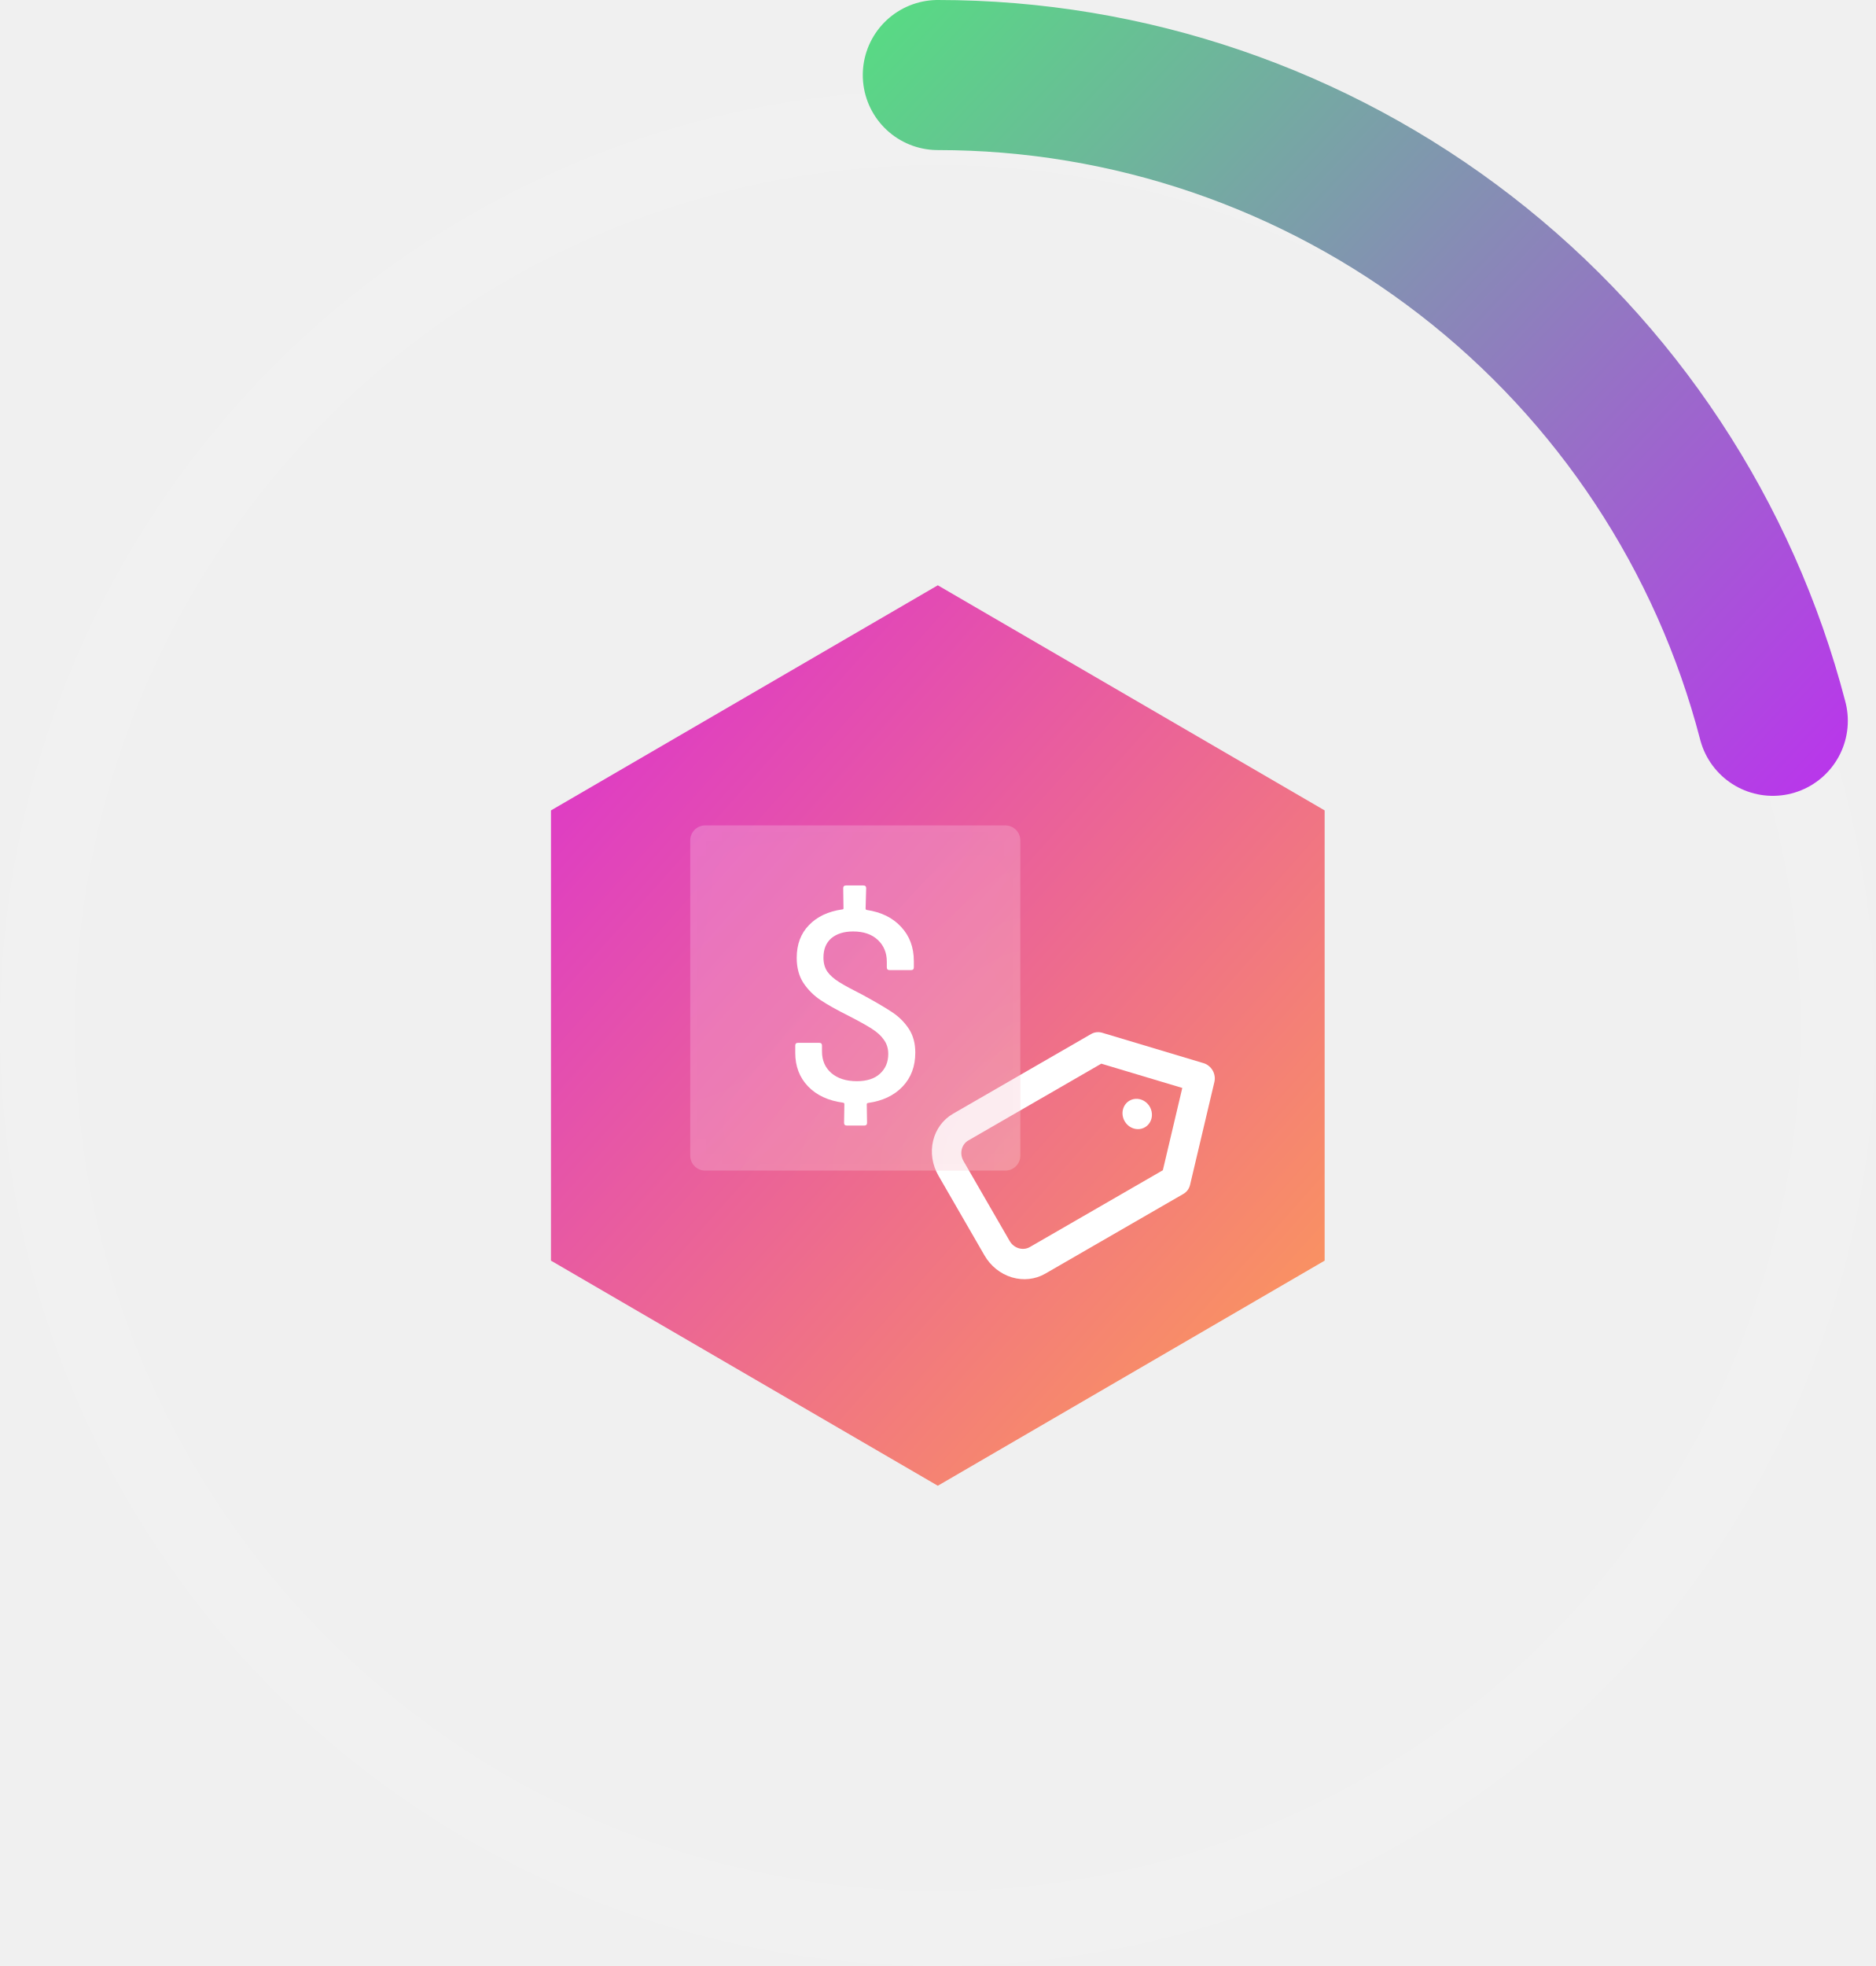
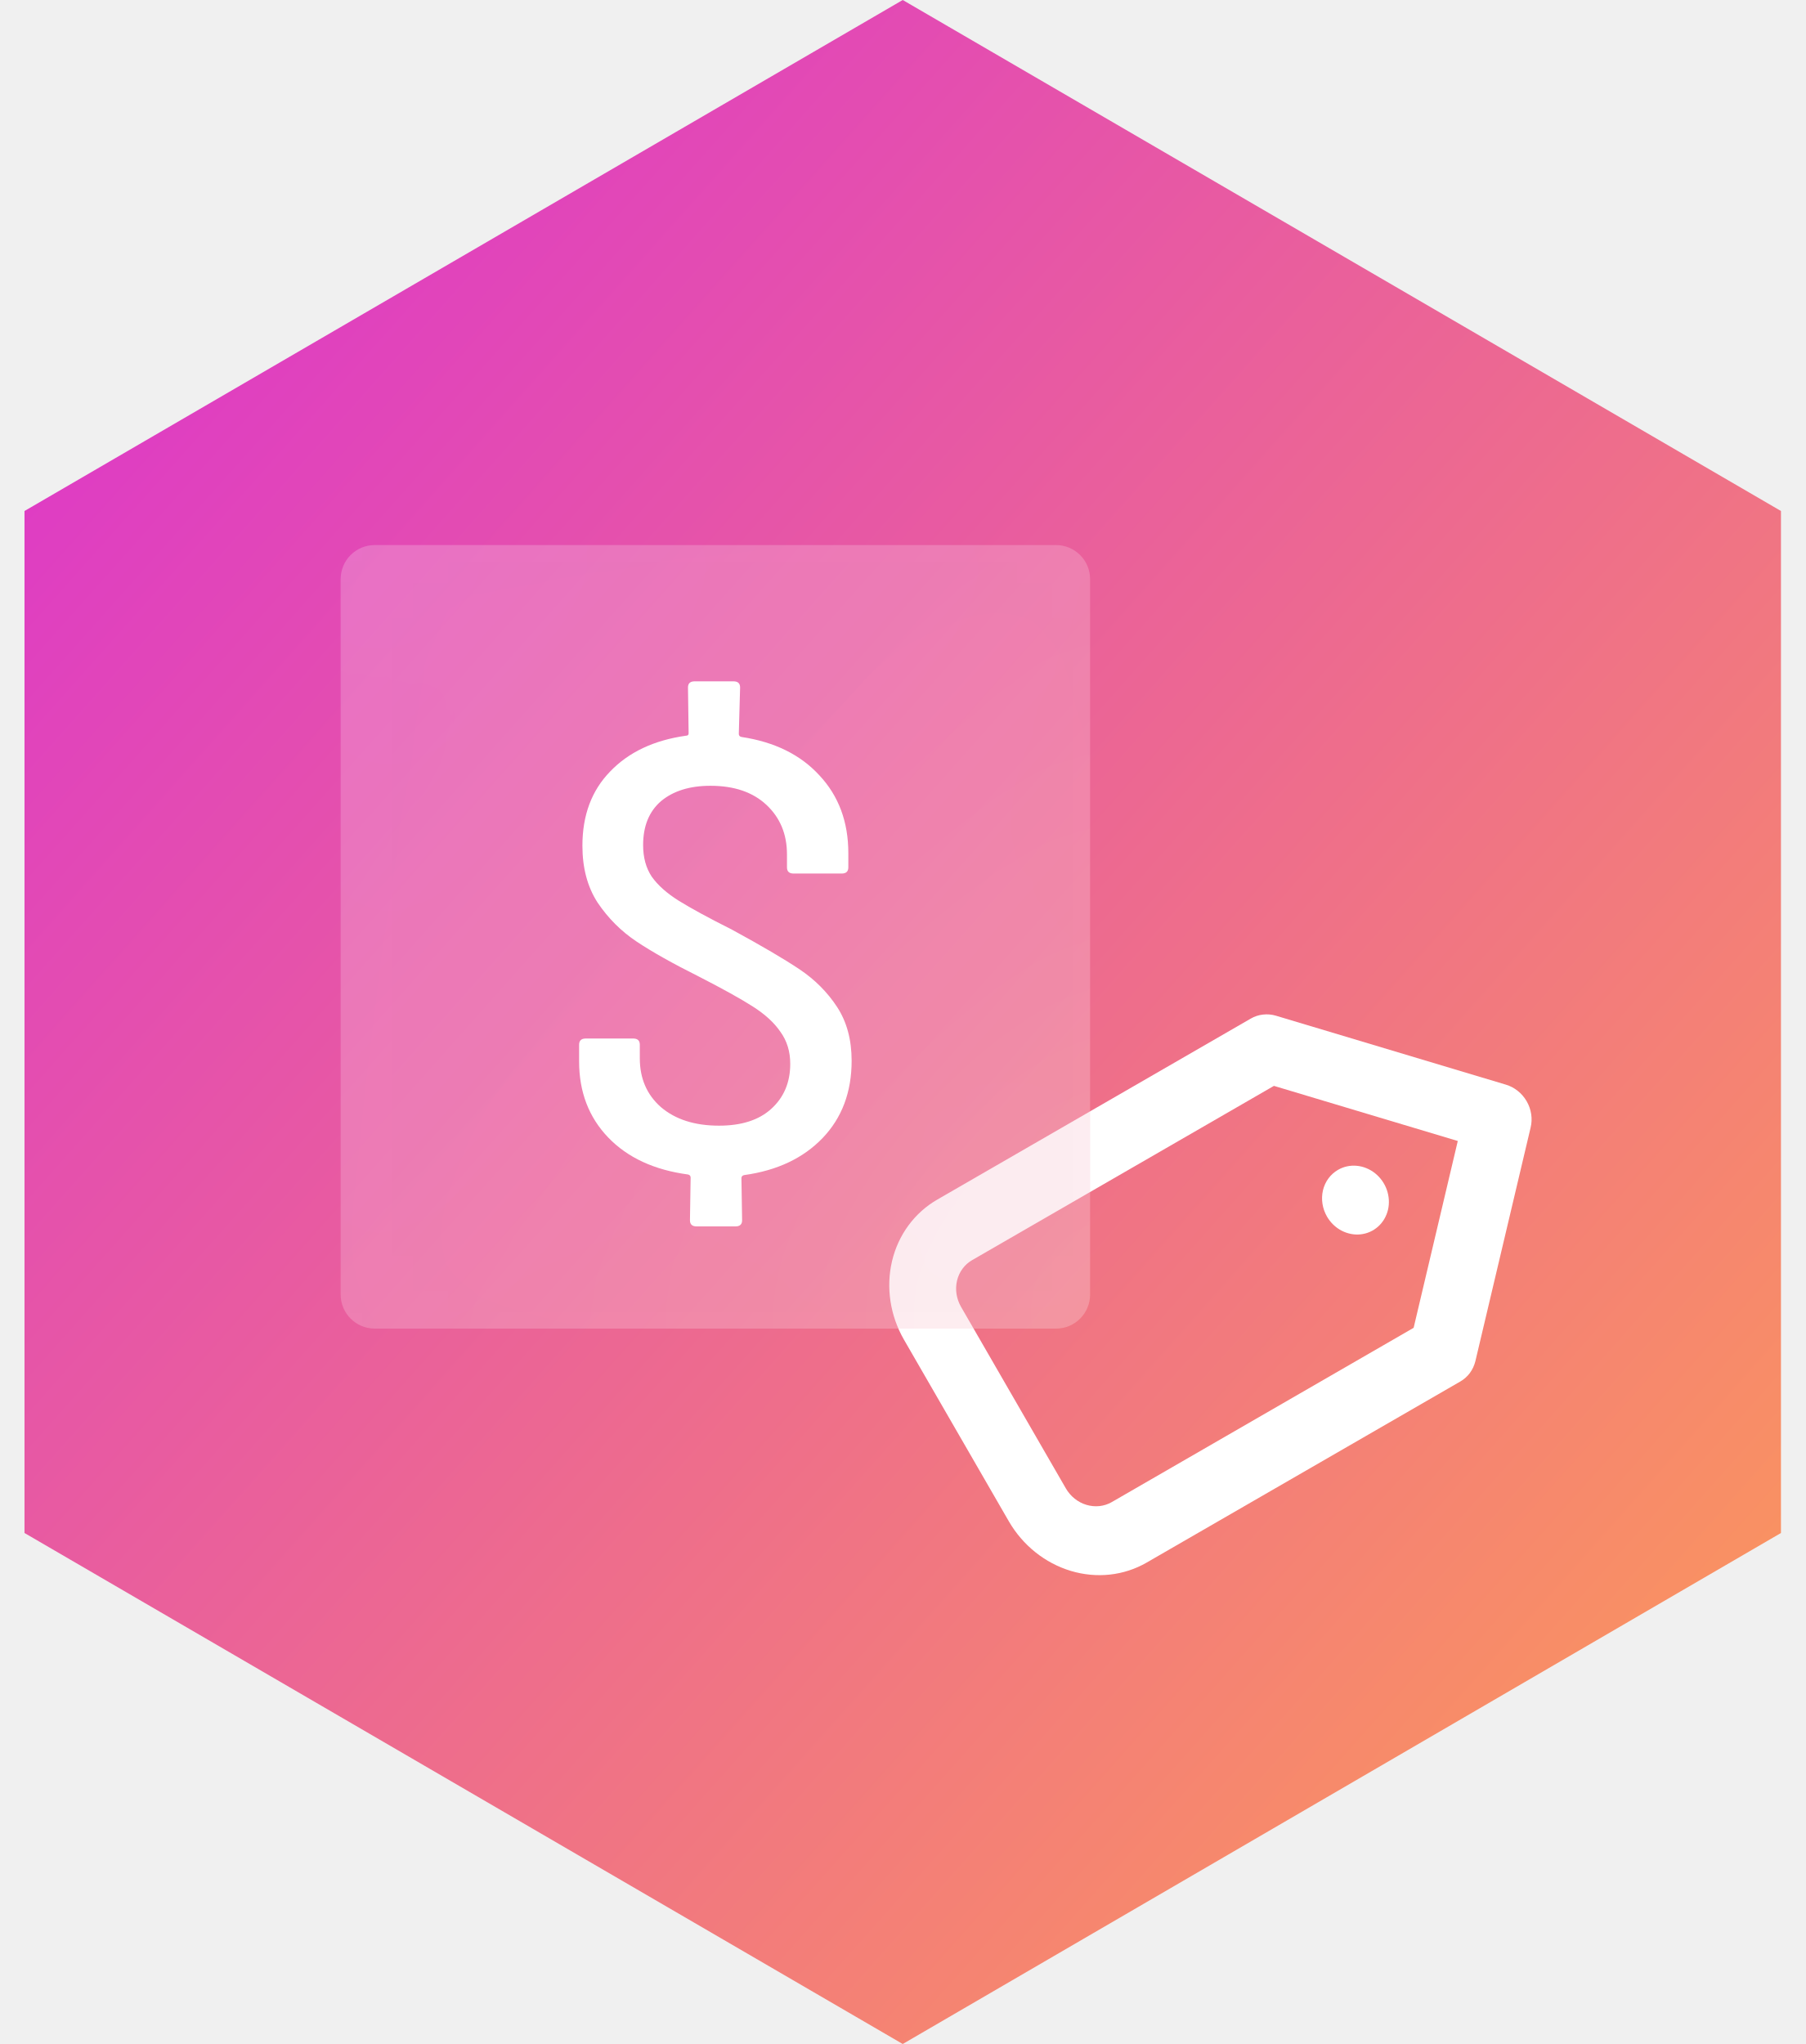
- <svg xmlns="http://www.w3.org/2000/svg" width="125" height="131" viewBox="0 0 125 131" fill="none">
-   <path opacity="0.06" d="M62.5 8.5C54.621 8.5 46.819 10.052 39.539 13.067C32.26 16.082 25.645 20.502 20.074 26.074C14.502 31.645 10.082 38.26 7.067 45.539C4.052 52.819 2.5 60.621 2.5 68.5C2.5 76.379 4.052 84.181 7.067 91.461C10.082 98.741 14.502 105.355 20.074 110.926C25.645 116.498 32.26 120.917 39.539 123.933C46.819 126.948 54.621 128.5 62.5 128.5C70.379 128.5 78.181 126.948 85.461 123.933C92.741 120.917 99.355 116.498 104.926 110.926C110.498 105.355 114.918 98.74 117.933 91.461C120.948 84.181 122.5 76.379 122.5 68.5C122.5 60.621 120.948 52.819 117.933 45.539C114.917 38.259 110.498 31.645 104.926 26.074C99.355 20.502 92.74 16.082 85.461 13.067C78.181 10.052 70.379 8.5 62.5 8.5L62.5 8.5Z" stroke="white" stroke-width="5" />
-   <path d="M118.149 48.029C114.945 35.708 107.743 24.799 97.672 17.012C87.601 9.225 75.231 5 62.5 5" stroke="url(#paint0_linear)" stroke-width="10" stroke-linecap="round" stroke-linejoin="round" />
-   <path d="M88.281 54V84L62.5 99L36.719 84V54L62.5 39L88.281 54Z" fill="url(#paint1_linear)" />
-   <path d="M74.954 74.711C75.055 74.886 75.203 75.03 75.379 75.123C75.556 75.215 75.752 75.254 75.944 75.233C76.135 75.212 76.314 75.132 76.456 75.004C76.599 74.876 76.699 74.705 76.745 74.514C76.79 74.322 76.778 74.118 76.711 73.927C76.644 73.736 76.524 73.567 76.367 73.442C76.21 73.316 76.023 73.239 75.829 73.221C75.635 73.203 75.443 73.244 75.278 73.34C75.056 73.468 74.897 73.684 74.836 73.942C74.775 74.199 74.818 74.475 74.954 74.711ZM80.204 70.839L73.458 68.816C73.332 68.778 73.202 68.767 73.075 68.782C72.947 68.796 72.825 68.837 72.715 68.901L63.511 74.215C62.845 74.6 62.368 75.249 62.186 76.02C62.004 76.791 62.13 77.622 62.538 78.328L65.613 83.654C66.021 84.361 66.677 84.885 67.436 85.113C68.195 85.341 68.995 85.253 69.661 84.868L78.866 79.554C78.976 79.491 79.072 79.406 79.149 79.303C79.225 79.2 79.28 79.081 79.311 78.954L80.932 72.099C80.963 71.972 80.969 71.837 80.949 71.705C80.929 71.572 80.884 71.443 80.816 71.326C80.748 71.209 80.659 71.106 80.554 71.022C80.45 70.938 80.331 70.876 80.204 70.839ZM77.498 77.977L68.636 83.093C68.414 83.221 68.147 83.25 67.894 83.174C67.641 83.099 67.423 82.924 67.287 82.688L64.212 77.362C64.076 77.126 64.033 76.85 64.094 76.593C64.155 76.335 64.314 76.119 64.536 75.991L73.397 70.875L78.794 72.493L77.498 77.977Z" fill="white" />
-   <g filter="url(#filter0_b)">
-     <rect x="46" y="55" width="22" height="23" rx="1" fill="white" fill-opacity="0.2" />
+ <svg xmlns="http://www.w3.org/2000/svg" width="53" height="60" viewBox="0 0 53 60" fill="none">
+   <path d="M52.281 15V45L26.5 60L0.719 45V15L26.5 0L52.281 15Z" fill="url(#paint0_linear_1283:76)" />
+   <path d="M38.954 35.711C39.055 35.886 39.203 36.03 39.379 36.123C39.556 36.215 39.752 36.254 39.944 36.233C40.135 36.212 40.314 36.132 40.456 36.004C40.599 35.876 40.699 35.705 40.745 35.514C40.79 35.322 40.778 35.118 40.711 34.927C40.644 34.736 40.524 34.567 40.367 34.441C40.21 34.316 40.023 34.239 39.829 34.221C39.635 34.203 39.443 34.244 39.278 34.34C39.056 34.468 38.897 34.684 38.836 34.941C38.776 35.199 38.818 35.475 38.954 35.711ZM44.205 31.839L37.458 29.816C37.332 29.778 37.202 29.767 37.075 29.782C36.947 29.796 36.825 29.837 36.715 29.901L27.511 35.215C26.845 35.6 26.368 36.249 26.186 37.02C26.004 37.791 26.13 38.622 26.538 39.328L29.613 44.654C30.021 45.361 30.677 45.885 31.436 46.113C32.195 46.341 32.995 46.253 33.661 45.868L42.866 40.554C42.976 40.491 43.072 40.406 43.149 40.303C43.225 40.2 43.28 40.081 43.311 39.954L44.932 33.099C44.963 32.971 44.969 32.837 44.949 32.705C44.929 32.572 44.884 32.443 44.816 32.326C44.748 32.209 44.659 32.105 44.554 32.022C44.45 31.938 44.331 31.876 44.205 31.839ZM41.498 38.977L32.636 44.093C32.414 44.221 32.147 44.25 31.894 44.174C31.641 44.099 31.423 43.924 31.287 43.688L28.212 38.362C28.076 38.126 28.033 37.85 28.094 37.593C28.155 37.335 28.314 37.119 28.536 36.991L37.397 31.875L42.794 33.493L41.498 38.977Z" fill="white" />
+   <g filter="url(#filter0_b_1283:76)">
+     <rect x="10" y="16" width="22" height="23" rx="1" fill="white" fill-opacity="0.2" />
  </g>
-   <path d="M61 70.138C61 71.057 60.716 71.813 60.148 72.406C59.58 72.999 58.811 73.361 57.843 73.494C57.791 73.506 57.765 73.537 57.765 73.585L57.785 74.819C57.785 74.939 57.72 75 57.591 75H56.448C56.319 75 56.254 74.939 56.254 74.819L56.274 73.567C56.274 73.519 56.248 73.488 56.196 73.476C55.202 73.343 54.42 72.98 53.852 72.388C53.284 71.795 53 71.051 53 70.156V69.667C53 69.546 53.065 69.485 53.194 69.485H54.588C54.718 69.485 54.782 69.546 54.782 69.667V70.066C54.782 70.658 54.989 71.136 55.402 71.499C55.828 71.862 56.396 72.043 57.106 72.043C57.765 72.043 58.275 71.88 58.637 71.553C59.011 71.215 59.199 70.773 59.199 70.229C59.199 69.866 59.102 69.552 58.908 69.286C58.727 69.02 58.456 68.772 58.094 68.542C57.733 68.312 57.21 68.022 56.525 67.671C55.751 67.284 55.137 66.939 54.685 66.637C54.233 66.335 53.852 65.954 53.542 65.494C53.245 65.035 53.097 64.478 53.097 63.825C53.097 62.931 53.368 62.205 53.91 61.648C54.453 61.08 55.195 60.729 56.138 60.596C56.19 60.596 56.215 60.572 56.215 60.524L56.196 59.181C56.196 59.06 56.261 59 56.39 59H57.533C57.662 59 57.726 59.06 57.726 59.181L57.688 60.542C57.688 60.59 57.714 60.621 57.765 60.633C58.734 60.778 59.496 61.153 60.051 61.757C60.619 62.362 60.903 63.124 60.903 64.043V64.46C60.903 64.581 60.839 64.642 60.709 64.642H59.295C59.166 64.642 59.102 64.581 59.102 64.46V64.079C59.102 63.487 58.901 63.003 58.501 62.628C58.101 62.253 57.552 62.066 56.855 62.066C56.248 62.066 55.764 62.217 55.402 62.519C55.053 62.822 54.879 63.251 54.879 63.807C54.879 64.17 54.963 64.478 55.131 64.732C55.312 64.986 55.576 65.222 55.925 65.44C56.274 65.658 56.797 65.942 57.494 66.293C58.359 66.764 59.018 67.151 59.47 67.454C59.922 67.756 60.29 68.125 60.574 68.56C60.858 68.996 61 69.522 61 70.138Z" fill="white" />
+   <path d="M25 31.138C25 32.057 24.716 32.813 24.148 33.406C23.579 33.998 22.811 34.361 21.843 34.494C21.791 34.506 21.765 34.537 21.765 34.585L21.785 35.819C21.785 35.94 21.72 36 21.591 36H20.448C20.319 36 20.254 35.94 20.254 35.819L20.274 34.567C20.274 34.519 20.248 34.488 20.196 34.476C19.202 34.343 18.421 33.98 17.852 33.388C17.284 32.795 17 32.051 17 31.157V30.667C17 30.546 17.065 30.485 17.194 30.485H18.588C18.718 30.485 18.782 30.546 18.782 30.667V31.066C18.782 31.658 18.989 32.136 19.402 32.499C19.828 32.862 20.396 33.043 21.107 33.043C21.765 33.043 22.275 32.88 22.637 32.553C23.011 32.215 23.198 31.773 23.198 31.229C23.198 30.866 23.102 30.552 22.908 30.286C22.727 30.02 22.456 29.772 22.094 29.542C21.733 29.312 21.21 29.022 20.525 28.671C19.751 28.284 19.137 27.939 18.685 27.637C18.233 27.335 17.852 26.954 17.542 26.494C17.245 26.035 17.097 25.479 17.097 24.825C17.097 23.93 17.368 23.205 17.91 22.648C18.453 22.08 19.195 21.729 20.138 21.596C20.19 21.596 20.215 21.572 20.215 21.524L20.196 20.181C20.196 20.061 20.261 20 20.39 20H21.533C21.662 20 21.726 20.061 21.726 20.181L21.688 21.542C21.688 21.59 21.713 21.621 21.765 21.633C22.734 21.778 23.496 22.153 24.051 22.757C24.619 23.362 24.903 24.124 24.903 25.043V25.46C24.903 25.581 24.839 25.642 24.709 25.642H23.295C23.166 25.642 23.102 25.581 23.102 25.46V25.079C23.102 24.487 22.901 24.003 22.501 23.628C22.101 23.253 21.552 23.066 20.855 23.066C20.248 23.066 19.764 23.217 19.402 23.519C19.053 23.822 18.879 24.251 18.879 24.807C18.879 25.17 18.963 25.479 19.131 25.732C19.311 25.986 19.576 26.222 19.925 26.44C20.274 26.658 20.797 26.942 21.494 27.293C22.359 27.764 23.018 28.151 23.47 28.453C23.922 28.756 24.29 29.125 24.574 29.56C24.858 29.995 25 30.521 25 31.138Z" fill="white" />
  <defs>
-     <filter id="filter0_b" x="35" y="44" width="44" height="45" filterUnits="userSpaceOnUse" color-interpolation-filters="sRGB">
+     <filter id="filter0_b_1283:76" x="-1" y="5" width="44" height="45" filterUnits="userSpaceOnUse" color-interpolation-filters="sRGB">
      <feFlood flood-opacity="0" result="BackgroundImageFix" />
      <feGaussianBlur in="BackgroundImage" stdDeviation="5.5" />
-       <feComposite in2="SourceAlpha" operator="in" result="effect1_backgroundBlur" />
-       <feBlend mode="normal" in="SourceGraphic" in2="effect1_backgroundBlur" result="shape" />
+       <feComposite in2="SourceAlpha" operator="in" result="effect1_backgroundBlur_1283:76" />
+       <feBlend mode="normal" in="SourceGraphic" in2="effect1_backgroundBlur_1283:76" result="shape" />
    </filter>
-     <linearGradient id="paint0_linear" x1="101.562" y1="96.875" x2="21.302" y2="21.934" gradientUnits="userSpaceOnUse">
-       <stop stop-color="#CC16FF" />
-       <stop offset="1" stop-color="#48F573" />
-     </linearGradient>
-     <linearGradient id="paint1_linear" x1="36.737" y1="-0.612" x2="116.862" y2="70.766" gradientUnits="userSpaceOnUse">
+     <linearGradient id="paint0_linear_1283:76" x1="0.737" y1="-39.612" x2="80.862" y2="31.767" gradientUnits="userSpaceOnUse">
      <stop stop-color="#CE09FF" />
      <stop offset="1" stop-color="#FFA34E" />
    </linearGradient>
  </defs>
</svg>
